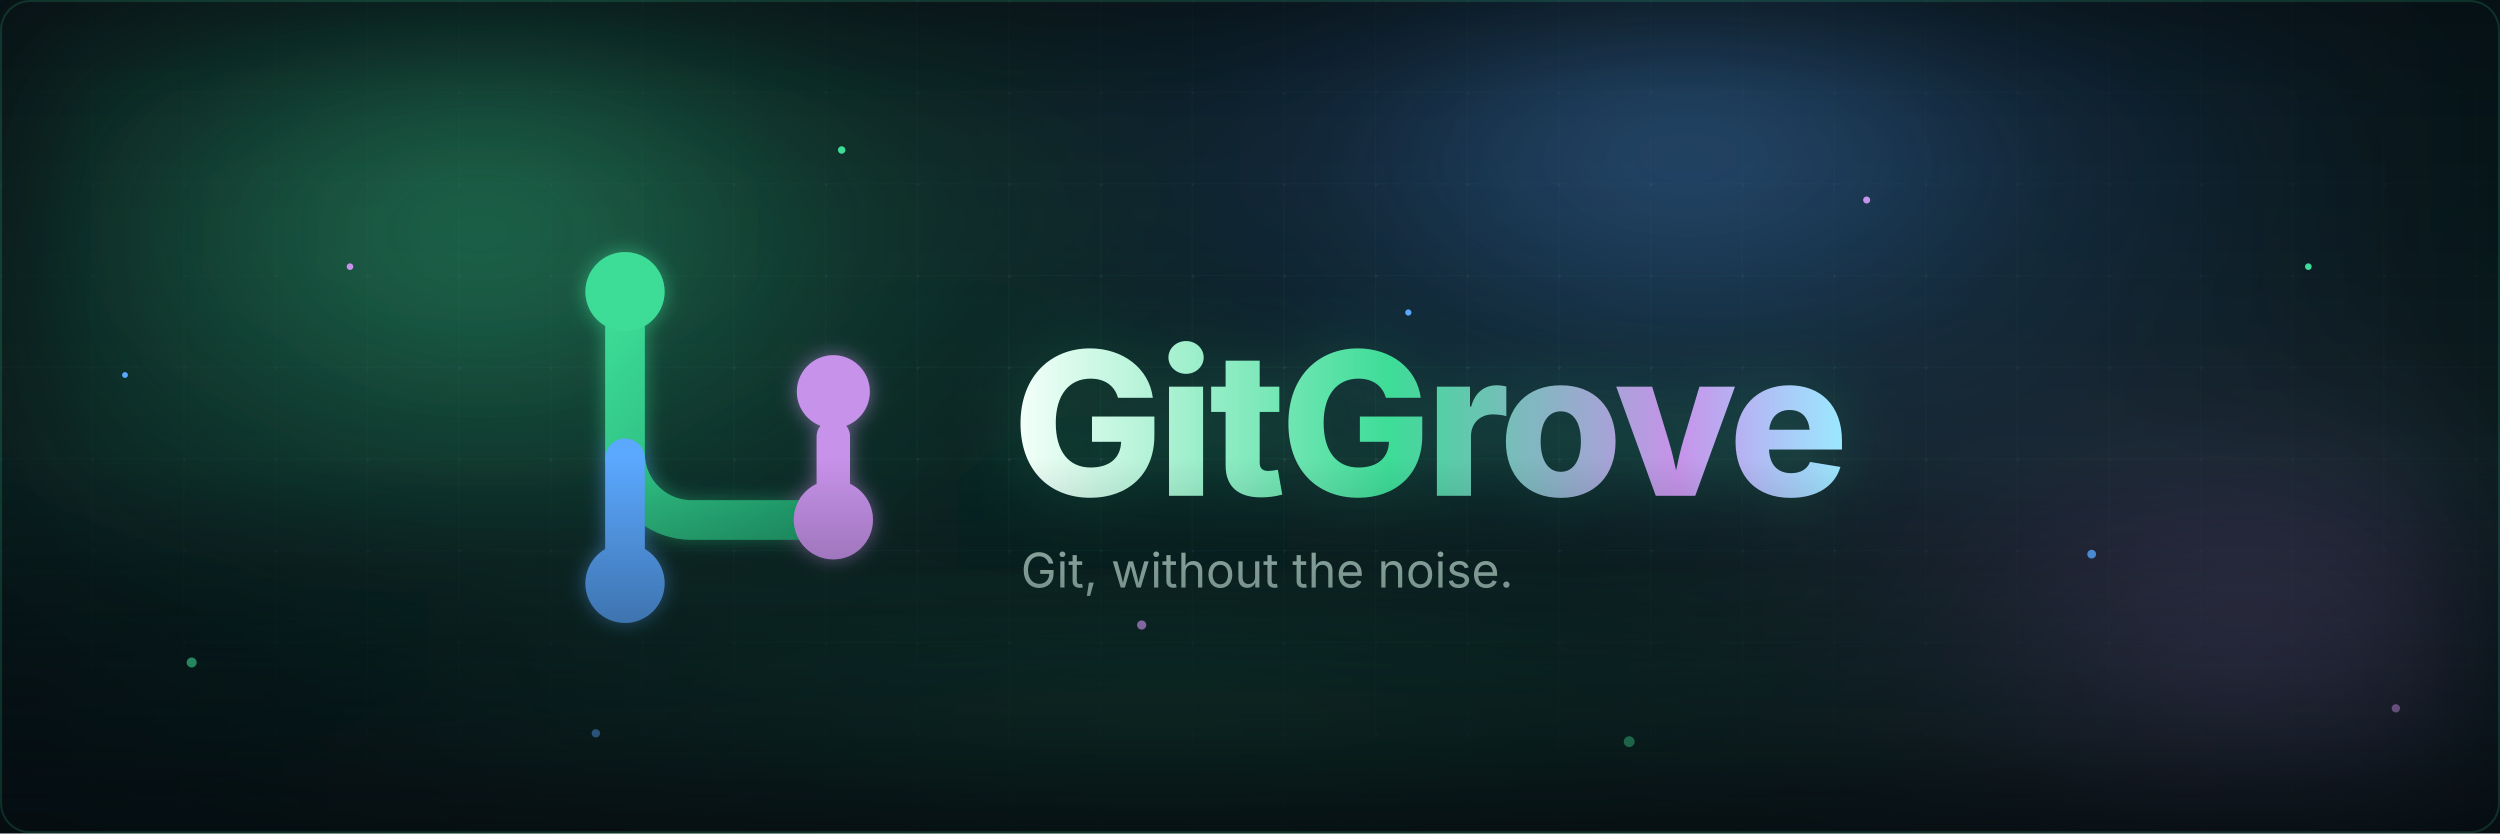
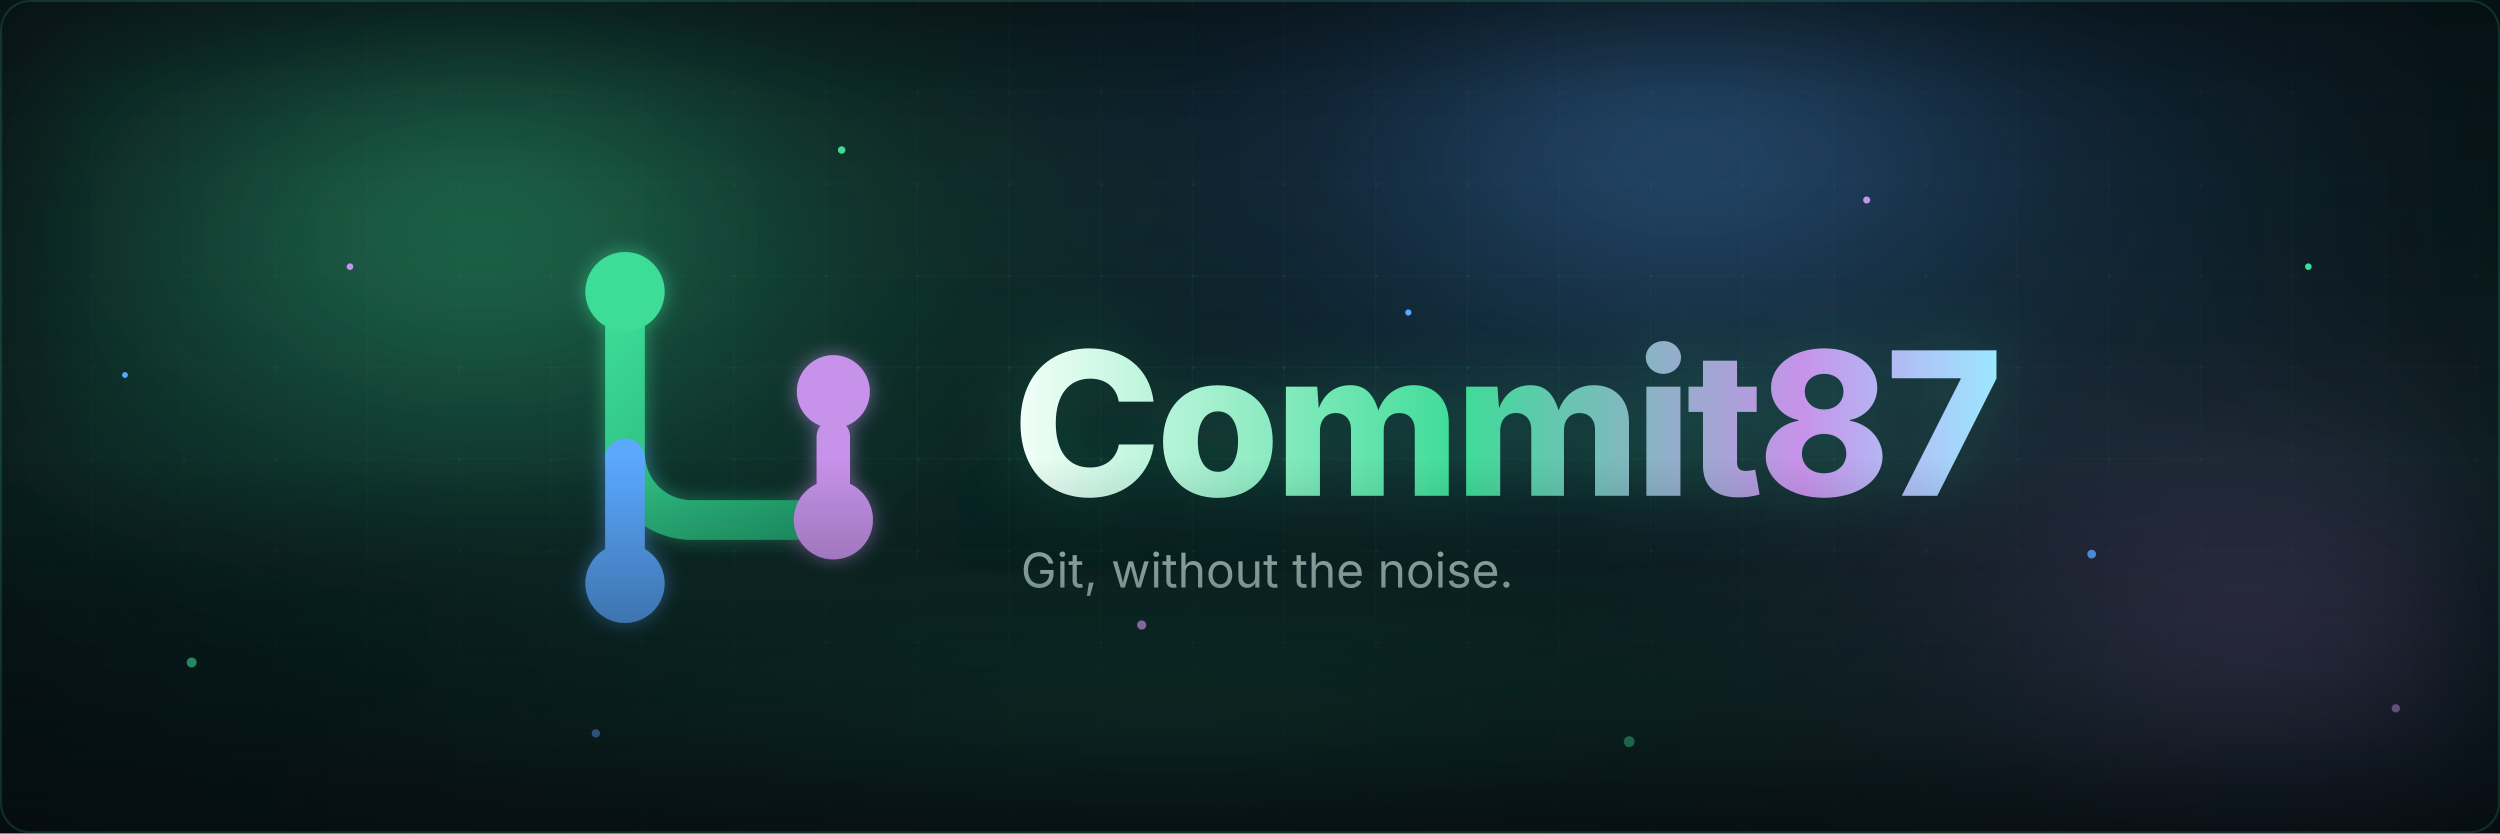
<svg xmlns="http://www.w3.org/2000/svg" viewBox="0 0 1200 400" width="1200" height="400" role="img" aria-labelledby="headerTitle headerDesc">
  <defs>
    <linearGradient id="bg" x1="0" y1="0" x2="0" y2="1">
      <stop offset="0" stop-color="#061014" />
      <stop offset="0.55" stop-color="#081a1b" />
      <stop offset="1" stop-color="#071219" />
    </linearGradient>
    <radialGradient id="auroraMint" cx="0.5" cy="0.5" r="0.5">
      <stop offset="0" stop-color="#3ddc97" stop-opacity="0.55" />
      <stop offset="0.5" stop-color="#34c98a" stop-opacity="0.18" />
      <stop offset="1" stop-color="#3ddc97" stop-opacity="0" />
    </radialGradient>
    <radialGradient id="auroraBlue" cx="0.5" cy="0.5" r="0.5">
      <stop offset="0" stop-color="#5ba8ff" stop-opacity="0.5" />
      <stop offset="0.5" stop-color="#4a8ff0" stop-opacity="0.15" />
      <stop offset="1" stop-color="#5ba8ff" stop-opacity="0" />
    </radialGradient>
    <radialGradient id="auroraPurple" cx="0.5" cy="0.5" r="0.5">
      <stop offset="0" stop-color="#c792ea" stop-opacity="0.45" />
      <stop offset="0.5" stop-color="#a06fd0" stop-opacity="0.12" />
      <stop offset="1" stop-color="#c792ea" stop-opacity="0" />
    </radialGradient>
    <linearGradient id="grove" x1="0" y1="0" x2="1" y2="1">
      <stop offset="0" stop-color="#3ddc97" />
      <stop offset="1" stop-color="#1f9f6c" />
    </linearGradient>
    <linearGradient id="wordmark" x1="0" y1="0" x2="1" y2="0">
      <stop offset="0" stop-color="#f2fff9" />
      <stop offset="0.45" stop-color="#3ddc97">
        <animate attributeName="stop-color" values="#3ddc97;#5ba8ff;#c792ea;#3ddc97" dur="12s" repeatCount="indefinite" />
      </stop>
      <stop offset="0.8" stop-color="#c792ea">
        <animate attributeName="stop-color" values="#c792ea;#3ddc97;#5ba8ff;#c792ea" dur="12s" repeatCount="indefinite" />
      </stop>
      <stop offset="1" stop-color="#9be7ff" />
    </linearGradient>
    <linearGradient id="sweep" x1="0" y1="0" x2="1" y2="0">
      <stop offset="0" stop-color="#ffffff" stop-opacity="0" />
      <stop offset="0.5" stop-color="#d7fff0" stop-opacity="0.55" />
      <stop offset="1" stop-color="#ffffff" stop-opacity="0" />
    </linearGradient>
    <linearGradient id="vignette" x1="0" y1="0" x2="0" y2="1">
      <stop offset="0.55" stop-color="#040b0e" stop-opacity="0" />
      <stop offset="1" stop-color="#040b0e" stop-opacity="0.75" />
    </linearGradient>
    <radialGradient id="gridFade" cx="0.5" cy="0.5" r="0.72">
      <stop offset="0" stop-color="#ffffff" stop-opacity="0.85" />
      <stop offset="0.65" stop-color="#ffffff" stop-opacity="0.28" />
      <stop offset="1" stop-color="#ffffff" stop-opacity="0" />
    </radialGradient>
    <pattern id="gridPattern" width="44" height="44" patternUnits="userSpaceOnUse">
      <path d="M44 0H0V44" fill="none" stroke="#3ddc97" stroke-opacity="0.1" stroke-width="1" />
      <circle cx="0" cy="0" r="1.4" fill="#c792ea" fill-opacity="0.25" />
    </pattern>
    <mask id="gridMask">
      <rect width="1200" height="400" fill="url(#gridFade)" />
    </mask>
    <filter id="softBlur" x="-40%" y="-40%" width="180%" height="180%">
      <feGaussianBlur stdDeviation="48" />
    </filter>
    <filter id="logoGlow" x="-60%" y="-60%" width="220%" height="220%">
      <feGaussianBlur stdDeviation="9" result="glow" />
      <feMerge>
        <feMergeNode in="glow" />
        <feMergeNode in="SourceGraphic" />
      </feMerge>
    </filter>
    <filter id="textGlow" x="-20%" y="-60%" width="140%" height="220%">
      <feGaussianBlur stdDeviation="16" />
    </filter>
    <g id="logoMark">
      <path d="M160 128v147.2a64 64 0 0 0 64 64h128" fill="none" stroke="url(#grove)" stroke-width="38" stroke-linecap="round" />
      <path d="M160 280v104" fill="none" stroke="#5ba8ff" stroke-width="38" stroke-linecap="round" />
      <path d="M360 339v-80" fill="none" stroke="#c792ea" stroke-width="32" stroke-linecap="round" />
      <circle cx="160" cy="120" r="38" fill="#3ddc97" />
      <circle cx="160" cy="400" r="38" fill="#5ba8ff" />
      <circle cx="360" cy="339" r="38" fill="#c792ea" />
      <circle cx="360" cy="216" r="35" fill="#c792ea" />
    </g>
  </defs>
  <rect width="1200" height="400" fill="url(#bg)" />
  <g filter="url(#softBlur)">
    <ellipse cx="230" cy="110" rx="360" ry="200" fill="url(#auroraMint)">
      <animateTransform attributeName="transform" type="translate" values="0 0;130 45;-55 90;0 0" keyTimes="0;0.35;0.7;1" calcMode="spline" keySplines="0.45 0 0.55 1;0.45 0 0.55 1;0.45 0 0.55 1" dur="26s" repeatCount="indefinite" />
    </ellipse>
    <ellipse cx="810" cy="60" rx="380" ry="210" fill="url(#auroraBlue)">
      <animateTransform attributeName="transform" type="translate" values="0 0;-150 55;70 120;0 0" keyTimes="0;0.32;0.68;1" calcMode="spline" keySplines="0.45 0 0.55 1;0.45 0 0.55 1;0.45 0 0.55 1" dur="31s" repeatCount="indefinite" />
    </ellipse>
    <ellipse cx="1080" cy="330" rx="320" ry="190" fill="url(#auroraPurple)">
      <animateTransform attributeName="transform" type="translate" values="0 0;90 -70;-100 -15;0 0" keyTimes="0;0.4;0.72;1" calcMode="spline" keySplines="0.45 0 0.55 1;0.45 0 0.55 1;0.45 0 0.55 1" dur="29s" repeatCount="indefinite" />
    </ellipse>
    <ellipse cx="560" cy="430" rx="520" ry="180" fill="url(#auroraMint)">
      <animateTransform attributeName="transform" type="translate" values="0 0;-120 -35;140 -55;0 0" keyTimes="0;0.38;0.7;1" calcMode="spline" keySplines="0.45 0 0.55 1;0.45 0 0.55 1;0.45 0 0.55 1" dur="34s" repeatCount="indefinite" />
    </ellipse>
  </g>
  <g mask="url(#gridMask)" opacity="0.55">
    <rect x="-44" y="-44" width="1288" height="488" fill="url(#gridPattern)">
      <animateTransform attributeName="transform" type="translate" values="0 0;44 44" dur="6s" repeatCount="indefinite" />
    </rect>
  </g>
  <g mask="url(#gridMask)" opacity="0.16">
    <rect x="-260" y="-220" width="240" height="840" fill="url(#sweep)" transform="skewX(-16)">
      <animateTransform attributeName="transform" type="translate" values="-420 0;1560 0" dur="11s" repeatCount="indefinite" additive="sum" />
    </rect>
  </g>
  <g>
    <circle cx="92" cy="318" r="2.4" fill="#3ddc97">
      <animate attributeName="opacity" values="0;0.85;0" dur="9s" repeatCount="indefinite" />
      <animateTransform attributeName="transform" type="translate" values="0 0;-10 -55;0 0" dur="9s" repeatCount="indefinite" />
    </circle>
    <circle cx="168" cy="128" r="1.6" fill="#c792ea">
      <animate attributeName="opacity" values="0;0.7;0" dur="11s" begin="1.2s" repeatCount="indefinite" />
      <animateTransform attributeName="transform" type="translate" values="0 0;14 -46;0 0" dur="11s" begin="1.2s" repeatCount="indefinite" />
    </circle>
    <circle cx="286" cy="352" r="2" fill="#5ba8ff">
      <animate attributeName="opacity" values="0;0.75;0" dur="8s" begin="2.4s" repeatCount="indefinite" />
      <animateTransform attributeName="transform" type="translate" values="0 0;-8 -60;0 0" dur="8s" begin="2.4s" repeatCount="indefinite" />
    </circle>
    <circle cx="404" cy="72" r="1.8" fill="#3ddc97">
      <animate attributeName="opacity" values="0;0.8;0" dur="12s" begin="0.6s" repeatCount="indefinite" />
      <animateTransform attributeName="transform" type="translate" values="0 0;10 -40;0 0" dur="12s" begin="0.6s" repeatCount="indefinite" />
    </circle>
    <circle cx="548" cy="300" r="2.2" fill="#c792ea">
      <animate attributeName="opacity" values="0;0.65;0" dur="10s" begin="3.1s" repeatCount="indefinite" />
      <animateTransform attributeName="transform" type="translate" values="0 0;-14 -52;0 0" dur="10s" begin="3.1s" repeatCount="indefinite" />
    </circle>
    <circle cx="676" cy="150" r="1.5" fill="#5ba8ff">
      <animate attributeName="opacity" values="0;0.75;0" dur="9.5s" begin="1.8s" repeatCount="indefinite" />
      <animateTransform attributeName="transform" type="translate" values="0 0;8 -48;0 0" dur="9.5s" begin="1.8s" repeatCount="indefinite" />
    </circle>
    <circle cx="782" cy="356" r="2.6" fill="#3ddc97">
      <animate attributeName="opacity" values="0;0.85;0" dur="8.5s" begin="0.3s" repeatCount="indefinite" />
      <animateTransform attributeName="transform" type="translate" values="0 0;-12 -58;0 0" dur="8.5s" begin="0.3s" repeatCount="indefinite" />
    </circle>
    <circle cx="896" cy="96" r="1.7" fill="#c792ea">
      <animate attributeName="opacity" values="0;0.7;0" dur="13s" begin="2.7s" repeatCount="indefinite" />
      <animateTransform attributeName="transform" type="translate" values="0 0;16 -38;0 0" dur="13s" begin="2.7s" repeatCount="indefinite" />
    </circle>
    <circle cx="1004" cy="266" r="2.1" fill="#5ba8ff">
      <animate attributeName="opacity" values="0;0.7;0" dur="10.5s" begin="1.5s" repeatCount="indefinite" />
      <animateTransform attributeName="transform" type="translate" values="0 0;-9 -50;0 0" dur="10.5s" begin="1.5s" repeatCount="indefinite" />
    </circle>
    <circle cx="1108" cy="128" r="1.6" fill="#3ddc97">
      <animate attributeName="opacity" values="0;0.75;0" dur="9.2s" begin="3.6s" repeatCount="indefinite" />
      <animateTransform attributeName="transform" type="translate" values="0 0;11 -44;0 0" dur="9.2s" begin="3.6s" repeatCount="indefinite" />
    </circle>
    <circle cx="1150" cy="340" r="2" fill="#c792ea">
      <animate attributeName="opacity" values="0;0.6;0" dur="11.5s" begin="0.9s" repeatCount="indefinite" />
      <animateTransform attributeName="transform" type="translate" values="0 0;-13 -42;0 0" dur="11.5s" begin="0.9s" repeatCount="indefinite" />
    </circle>
    <circle cx="60" cy="180" r="1.4" fill="#5ba8ff">
      <animate attributeName="opacity" values="0;0.6;0" dur="12.5s" begin="2s" repeatCount="indefinite" />
      <animateTransform attributeName="transform" type="translate" values="0 0;9 -36;0 0" dur="12.5s" begin="2s" repeatCount="indefinite" />
    </circle>
  </g>
  <ellipse cx="600" cy="402" rx="620" ry="70" fill="#3ddc97" fill-opacity="0.1" filter="url(#softBlur)">
    <animate attributeName="fill-opacity" values="0.07;0.14;0.07" dur="8s" repeatCount="indefinite" />
  </ellipse>
  <g>
    <g transform="translate(220 80)">
      <g transform="scale(0.5)">
        <use href="#logoMark" filter="url(#logoGlow)" opacity="0.55" />
        <use href="#logoMark" />
      </g>
    </g>
  </g>
  <g>
-     <text x="486" y="238" font-family="Inter, 'Segoe UI', Roboto, 'Helvetica Neue', Arial, sans-serif" font-size="96" font-weight="800" letter-spacing="-2.5" fill="#3ddc97" opacity="0.22" filter="url(#textGlow)">GitGrove</text>
-     <text x="486" y="238" font-family="Inter, 'Segoe UI', Roboto, 'Helvetica Neue', Arial, sans-serif" font-size="96" font-weight="800" letter-spacing="-2.5" fill="url(#wordmark)">GitGrove</text>
+     <text x="486" y="238" font-family="Inter, 'Segoe UI', Roboto, 'Helvetica Neue', Arial, sans-serif" font-size="96" font-weight="800" letter-spacing="-2.5" fill="#3ddc97" opacity="0.22" filter="url(#textGlow)">Commit87</text>
+     <text x="486" y="238" font-family="Inter, 'Segoe UI', Roboto, 'Helvetica Neue', Arial, sans-serif" font-size="96" font-weight="800" letter-spacing="-2.5" fill="url(#wordmark)">Commit87</text>
    <text x="490" y="282" font-family="Inter, 'Segoe UI', Roboto, 'Helvetica Neue', Arial, sans-serif" font-size="23" font-weight="400" fill="#a3c4ba">Git, without the noise.</text>
  </g>
  <rect width="1200" height="400" fill="url(#vignette)" />
  <rect x="0.5" y="0.5" width="1199" height="399" rx="14" fill="none" stroke="#3ddc97" stroke-opacity="0.16" />
</svg>
